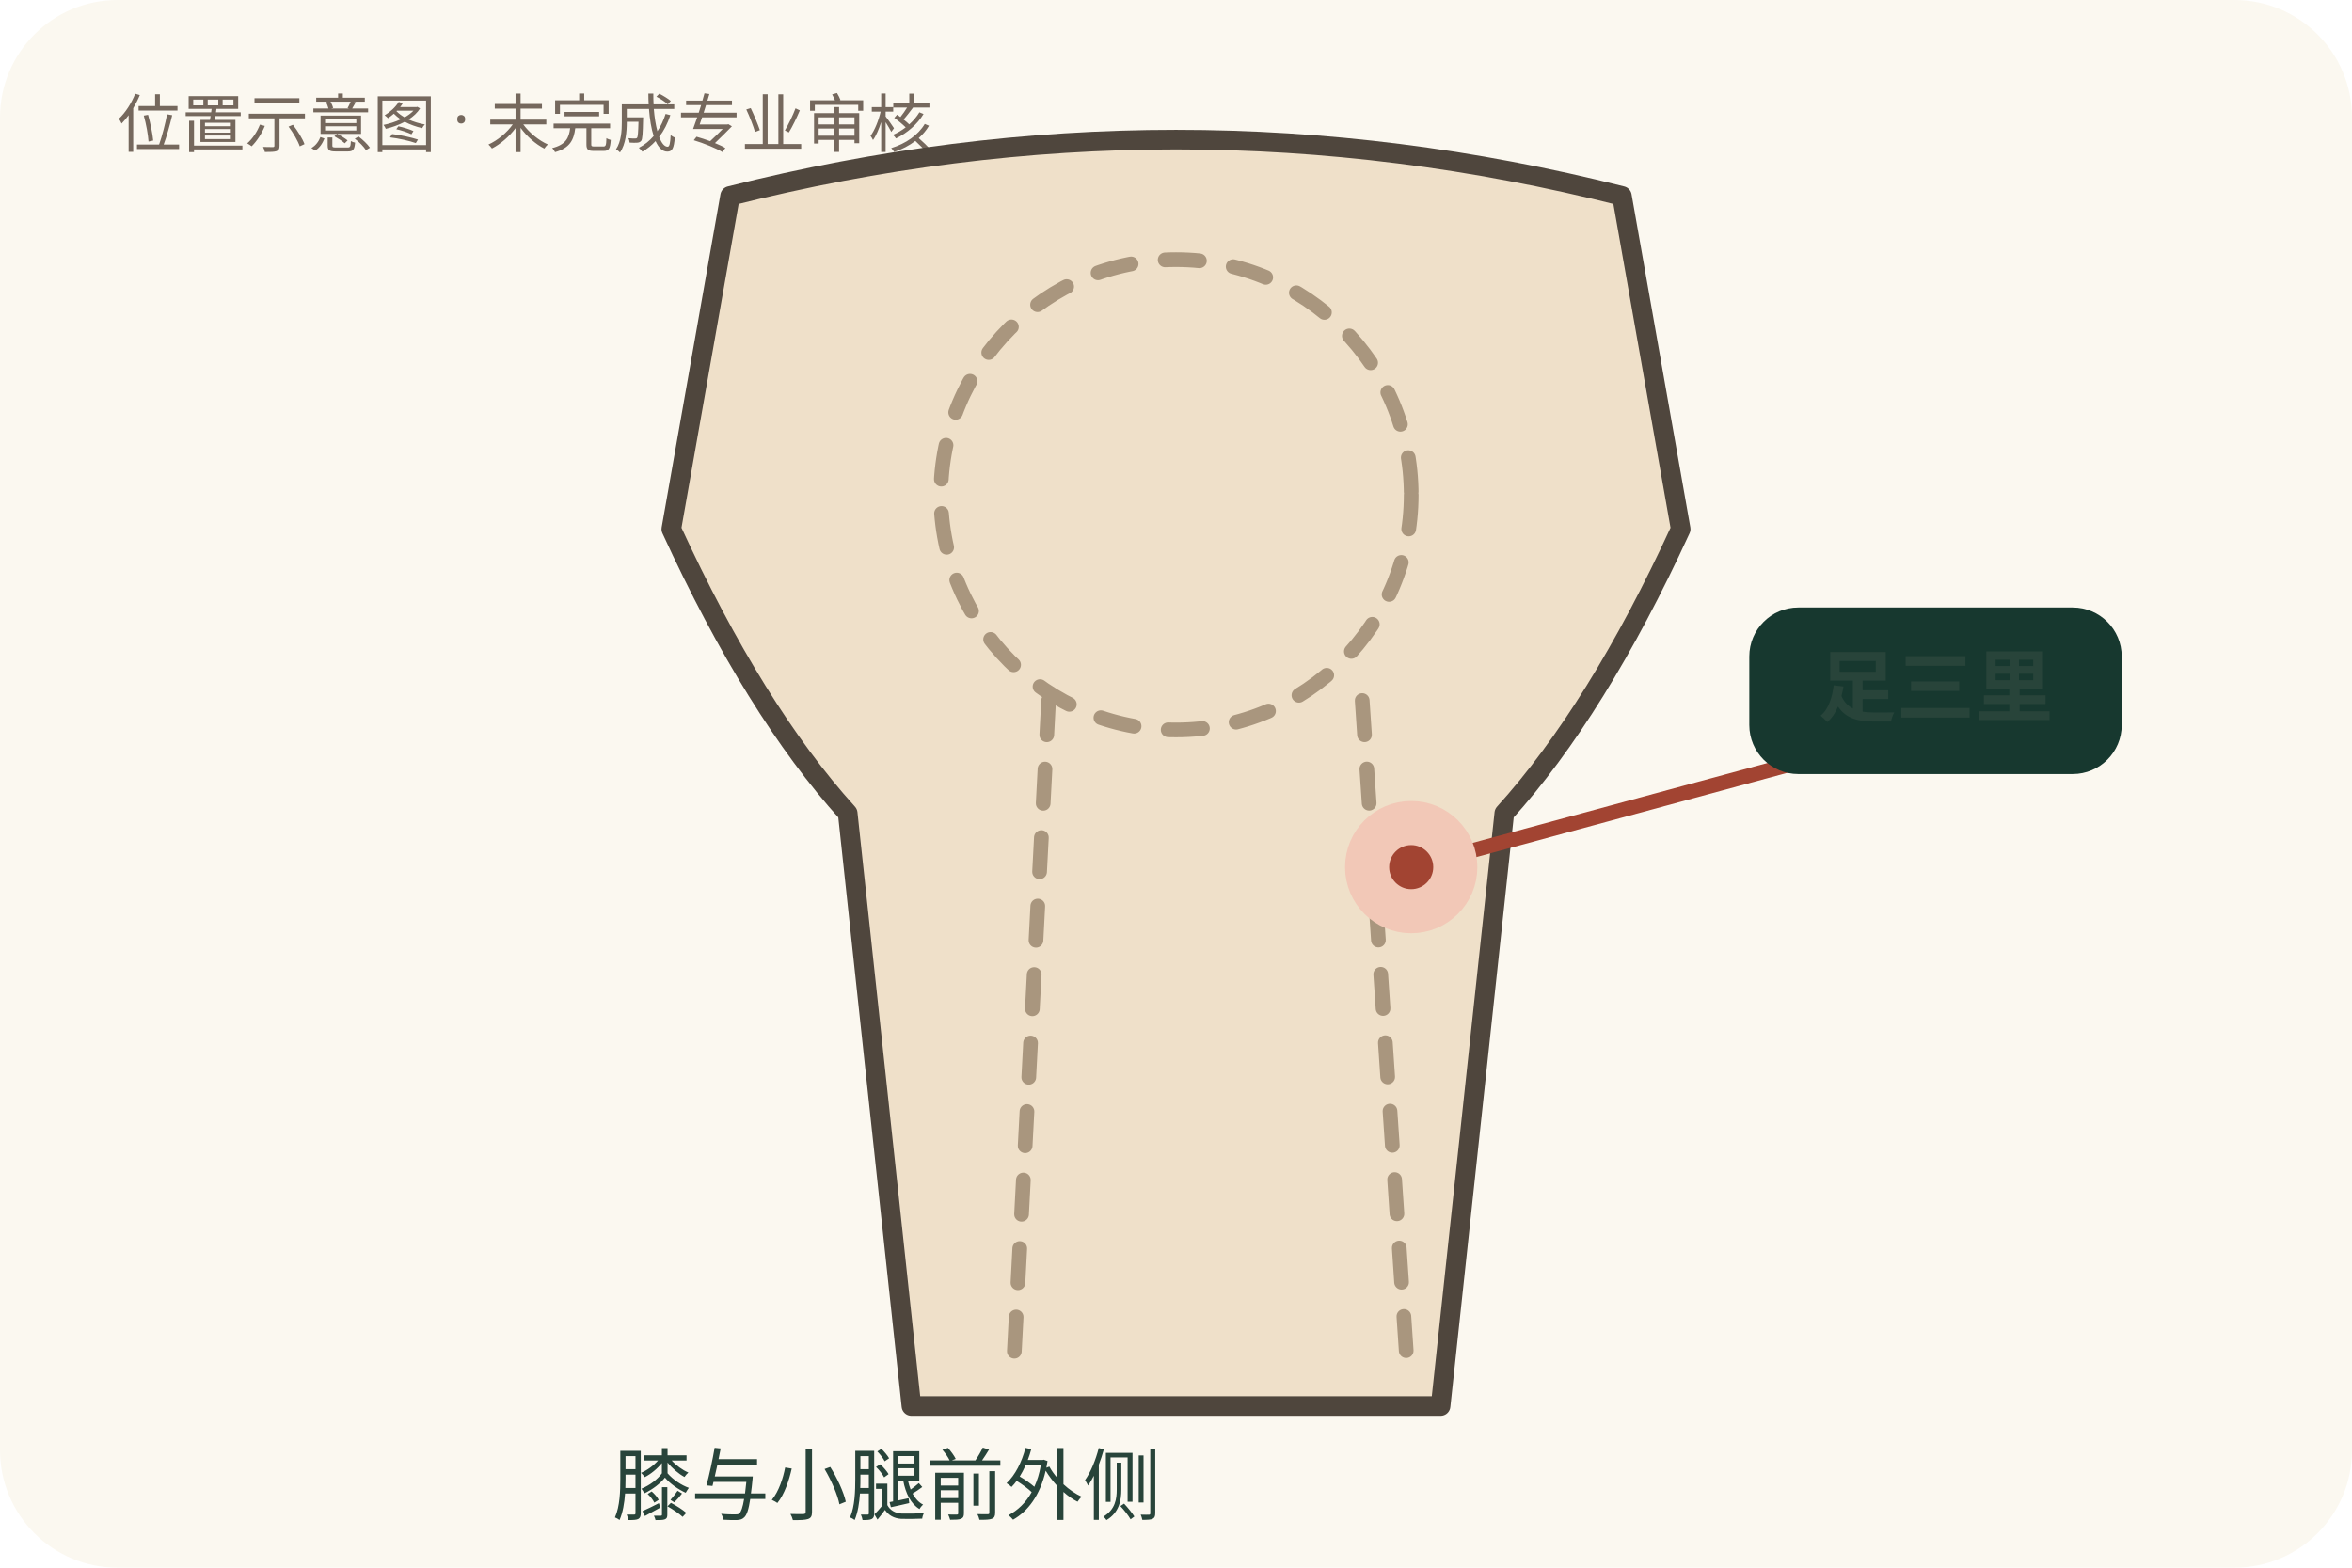
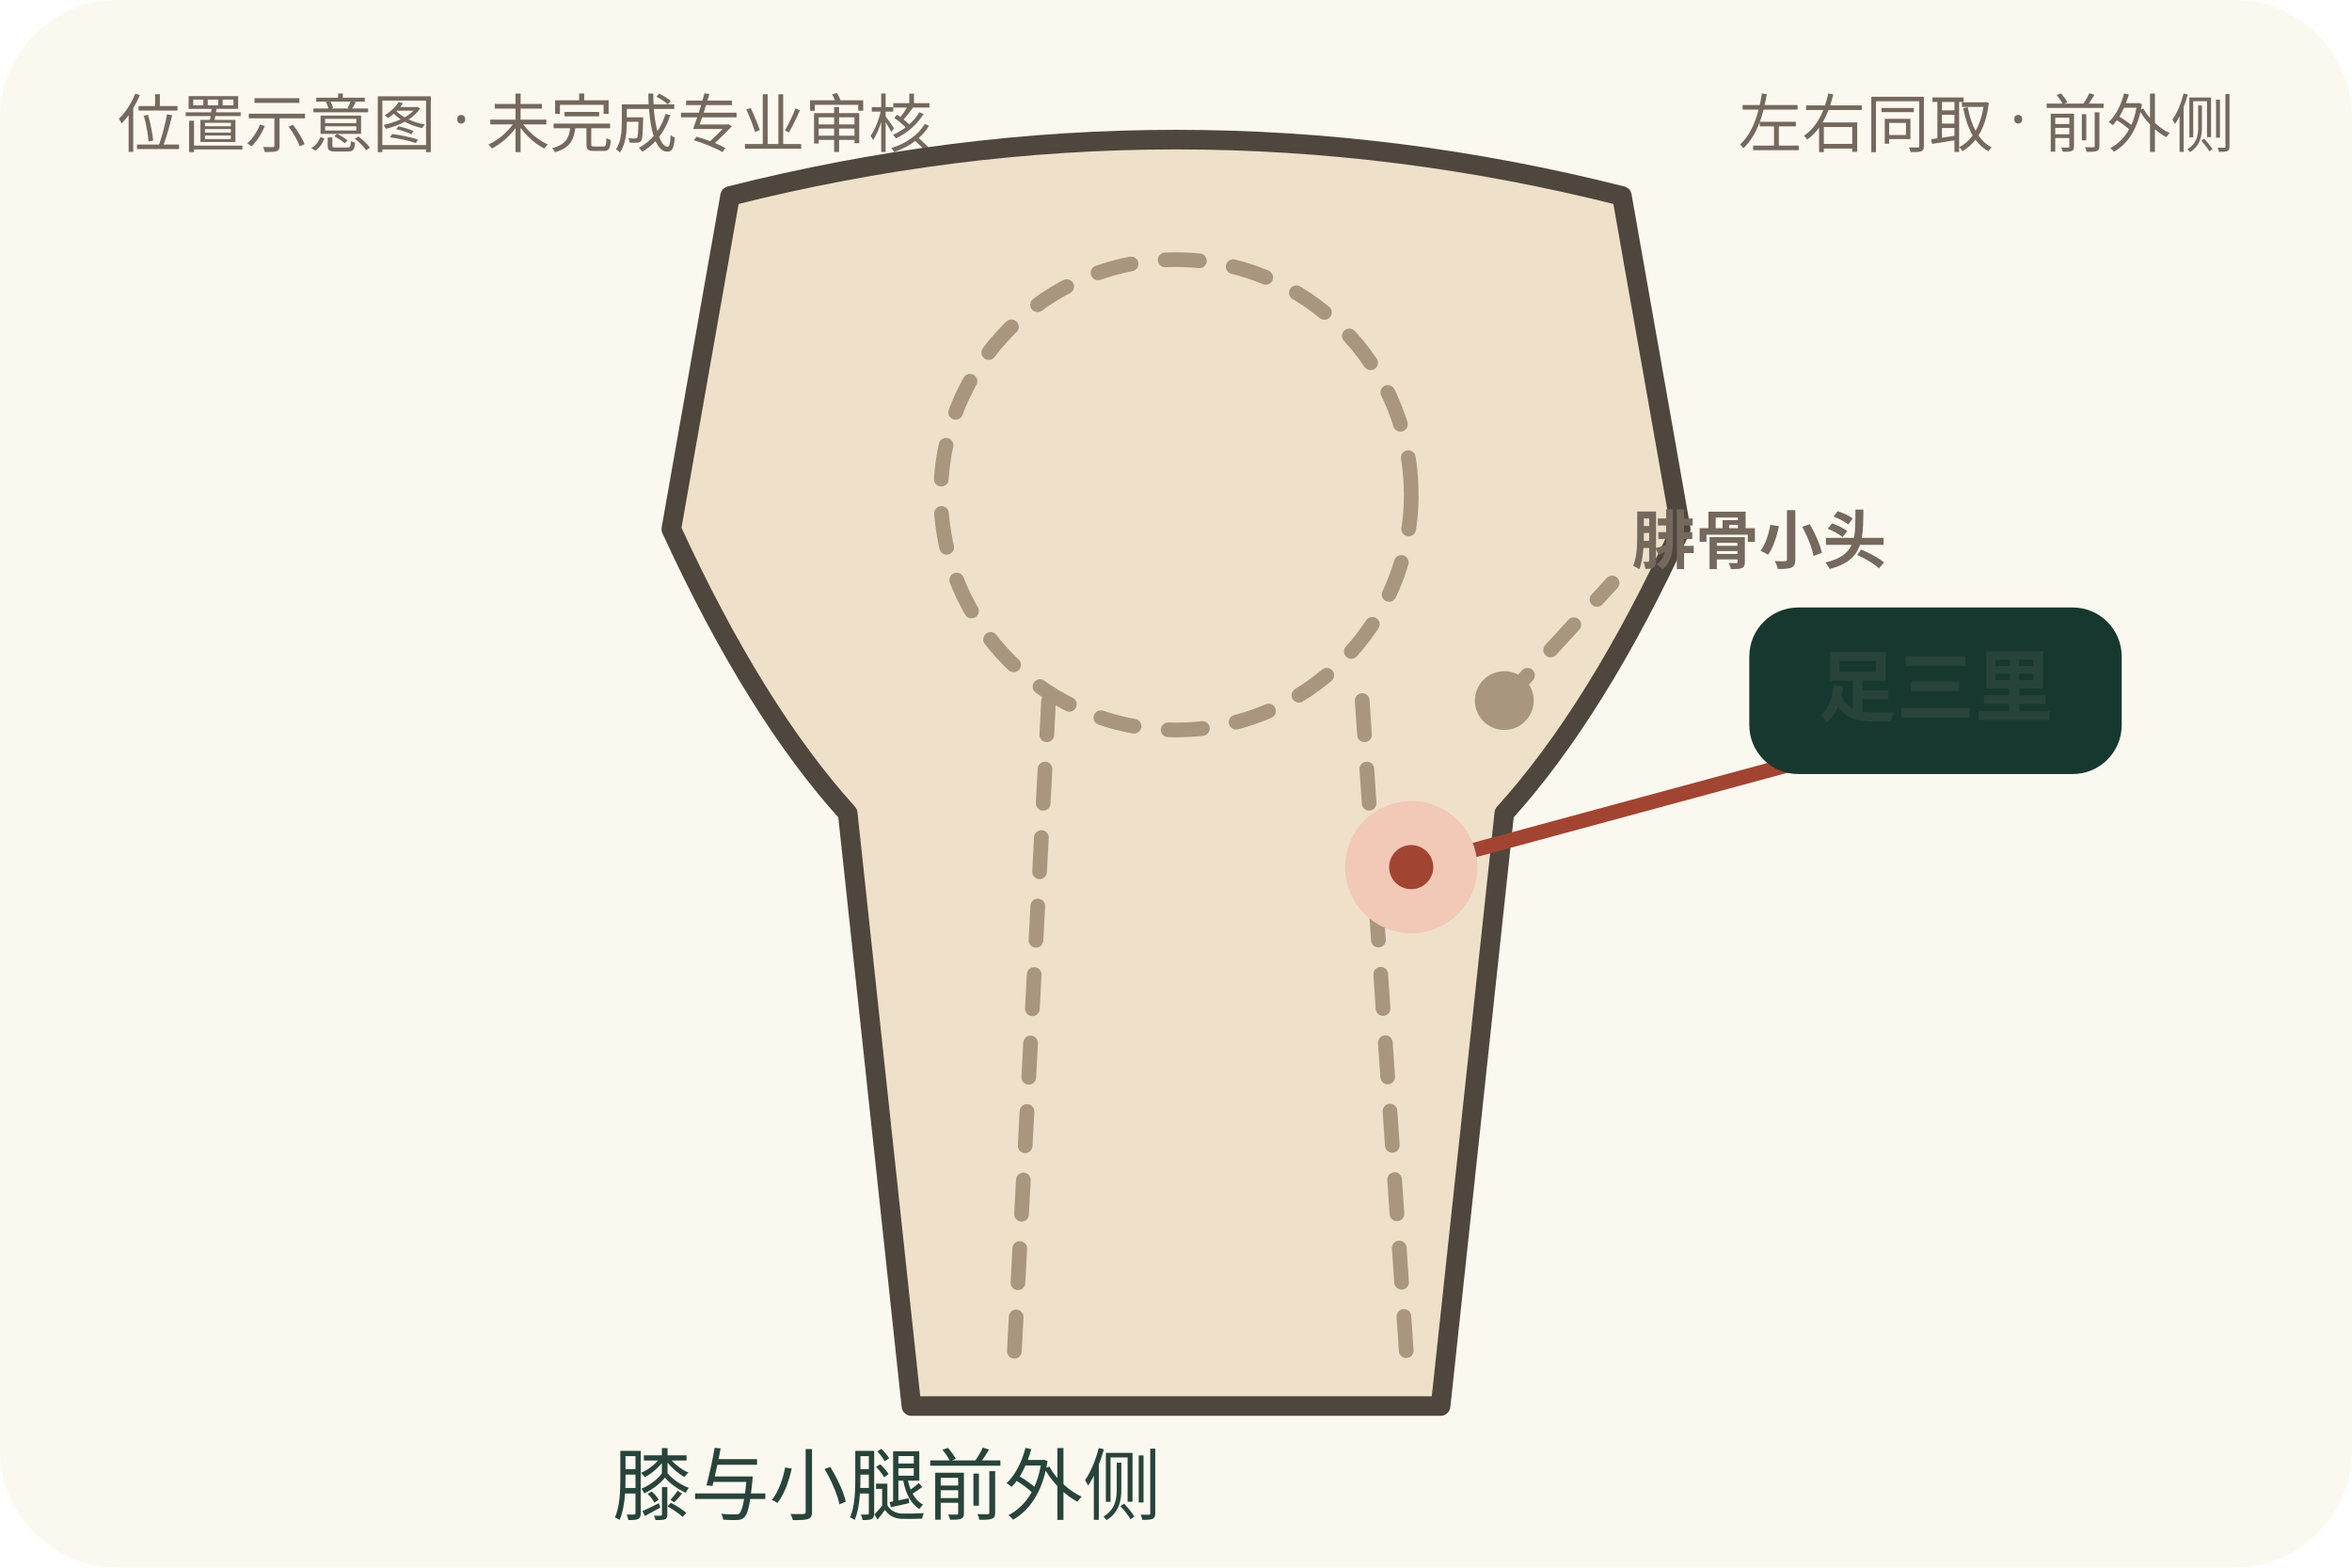
<svg xmlns="http://www.w3.org/2000/svg" viewBox="0 0 480 320" role="img" aria-labelledby="title desc">
  <style>
    .body{fill:#efe0c9;stroke:#4f463d;stroke-width:4;stroke-linejoin:round}
    .landmark{fill:none;stroke:#a9967e;stroke-width:3;stroke-linecap:round;stroke-dasharray:7 7}
    .landmark-fill{fill:#a9967e}
    .leader{fill:none;stroke:#a24432;stroke-width:3}
    .acupoint-marker{fill:#a24432;stroke:#f2c8b7;stroke-width:9}
-     text{fill:#28443a;font:16px sans-serif}.label{font-weight:700}.tag{font-size:13px;fill:#75685d}
+     text{fill:#28443a;font:16px sans-serif}.label{font-weight:700}.tag,.orientation,.landmark-label{font-size:13px;fill:#75685d}.landmark-label{font-weight:700}
  </style>
  <rect width="480" height="320" rx="24" fill="#fbf8f0" />
  <text class="tag" x="24" y="30">位置示意图 · 未完成专业审核</text>
+   <text class="orientation" x="456" y="30" text-anchor="end">左右同取 · 前外侧</text>
  <path class="body" d="M149 40 Q240 17 331 40 L343 108 Q326 145 307 166 L294 287 L186 287 L173 166 Q154 145 137 108 Z" />
  <circle class="landmark" cx="240" cy="101" r="48" />
  <path class="landmark" d="M214 143 L207 276 M278 143 L287 276" />
+   <circle class="landmark-fill" cx="307" cy="143" r="6" />
+   <path class="landmark" d="M307 143 L329 119" />
+   <text class="landmark-label" x="333" y="115">腓骨小头</text>
  <text x="125" y="309">膝与小腿前外侧</text>
  <path class="leader" d="M288 177 L395 148" />
  <circle class="acupoint-marker" cx="288" cy="177" r="9" />
  <rect x="357" y="124" width="76" height="34" rx="10" fill="#17382f" />
  <text class="label" x="395" y="146" text-anchor="middle" fill="#fffaf2">足三里</text>
</svg>
